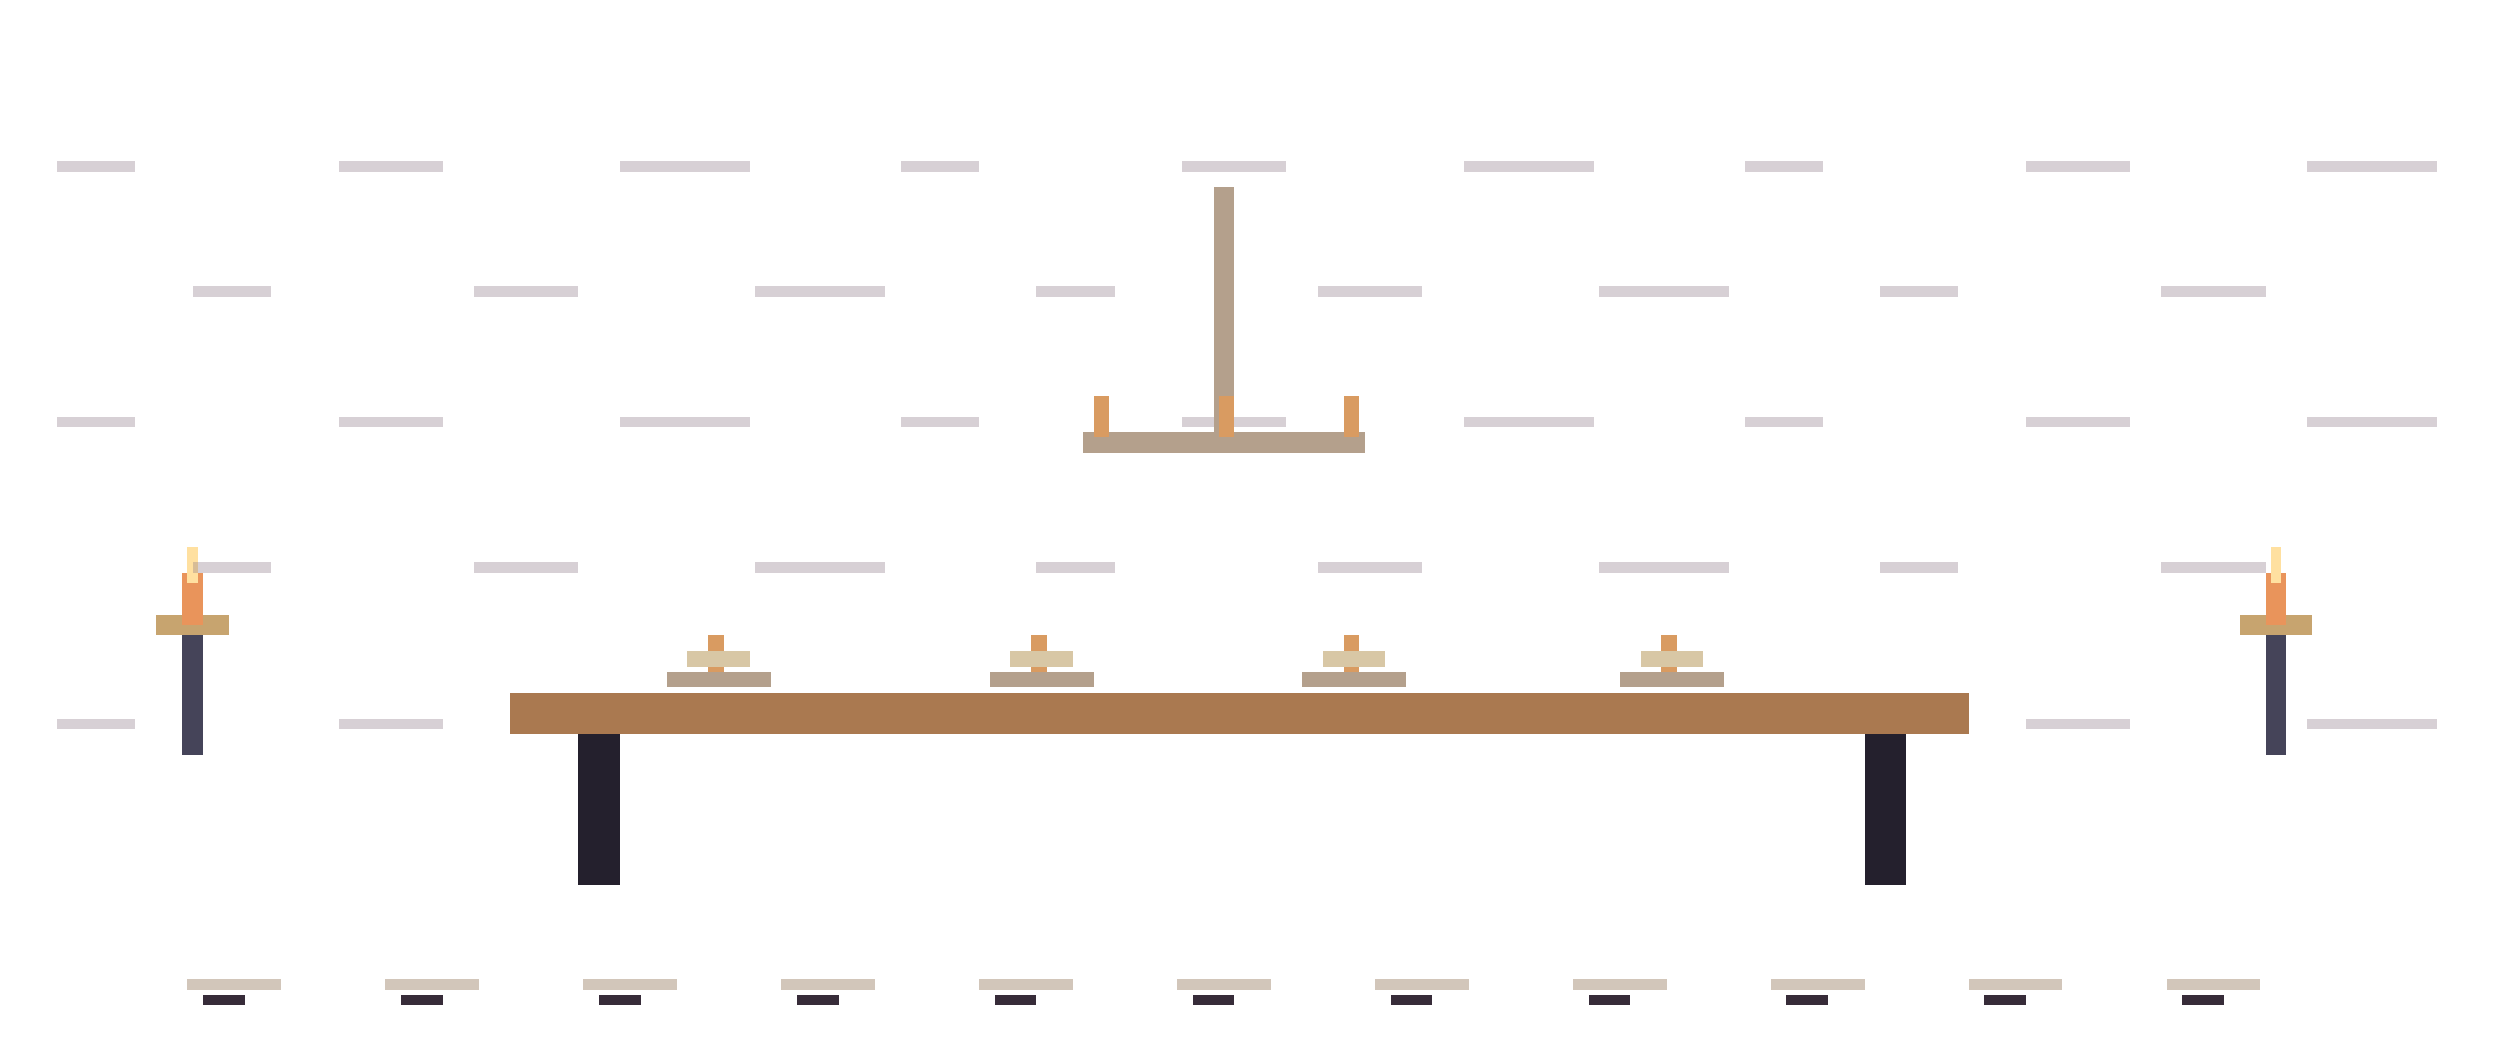
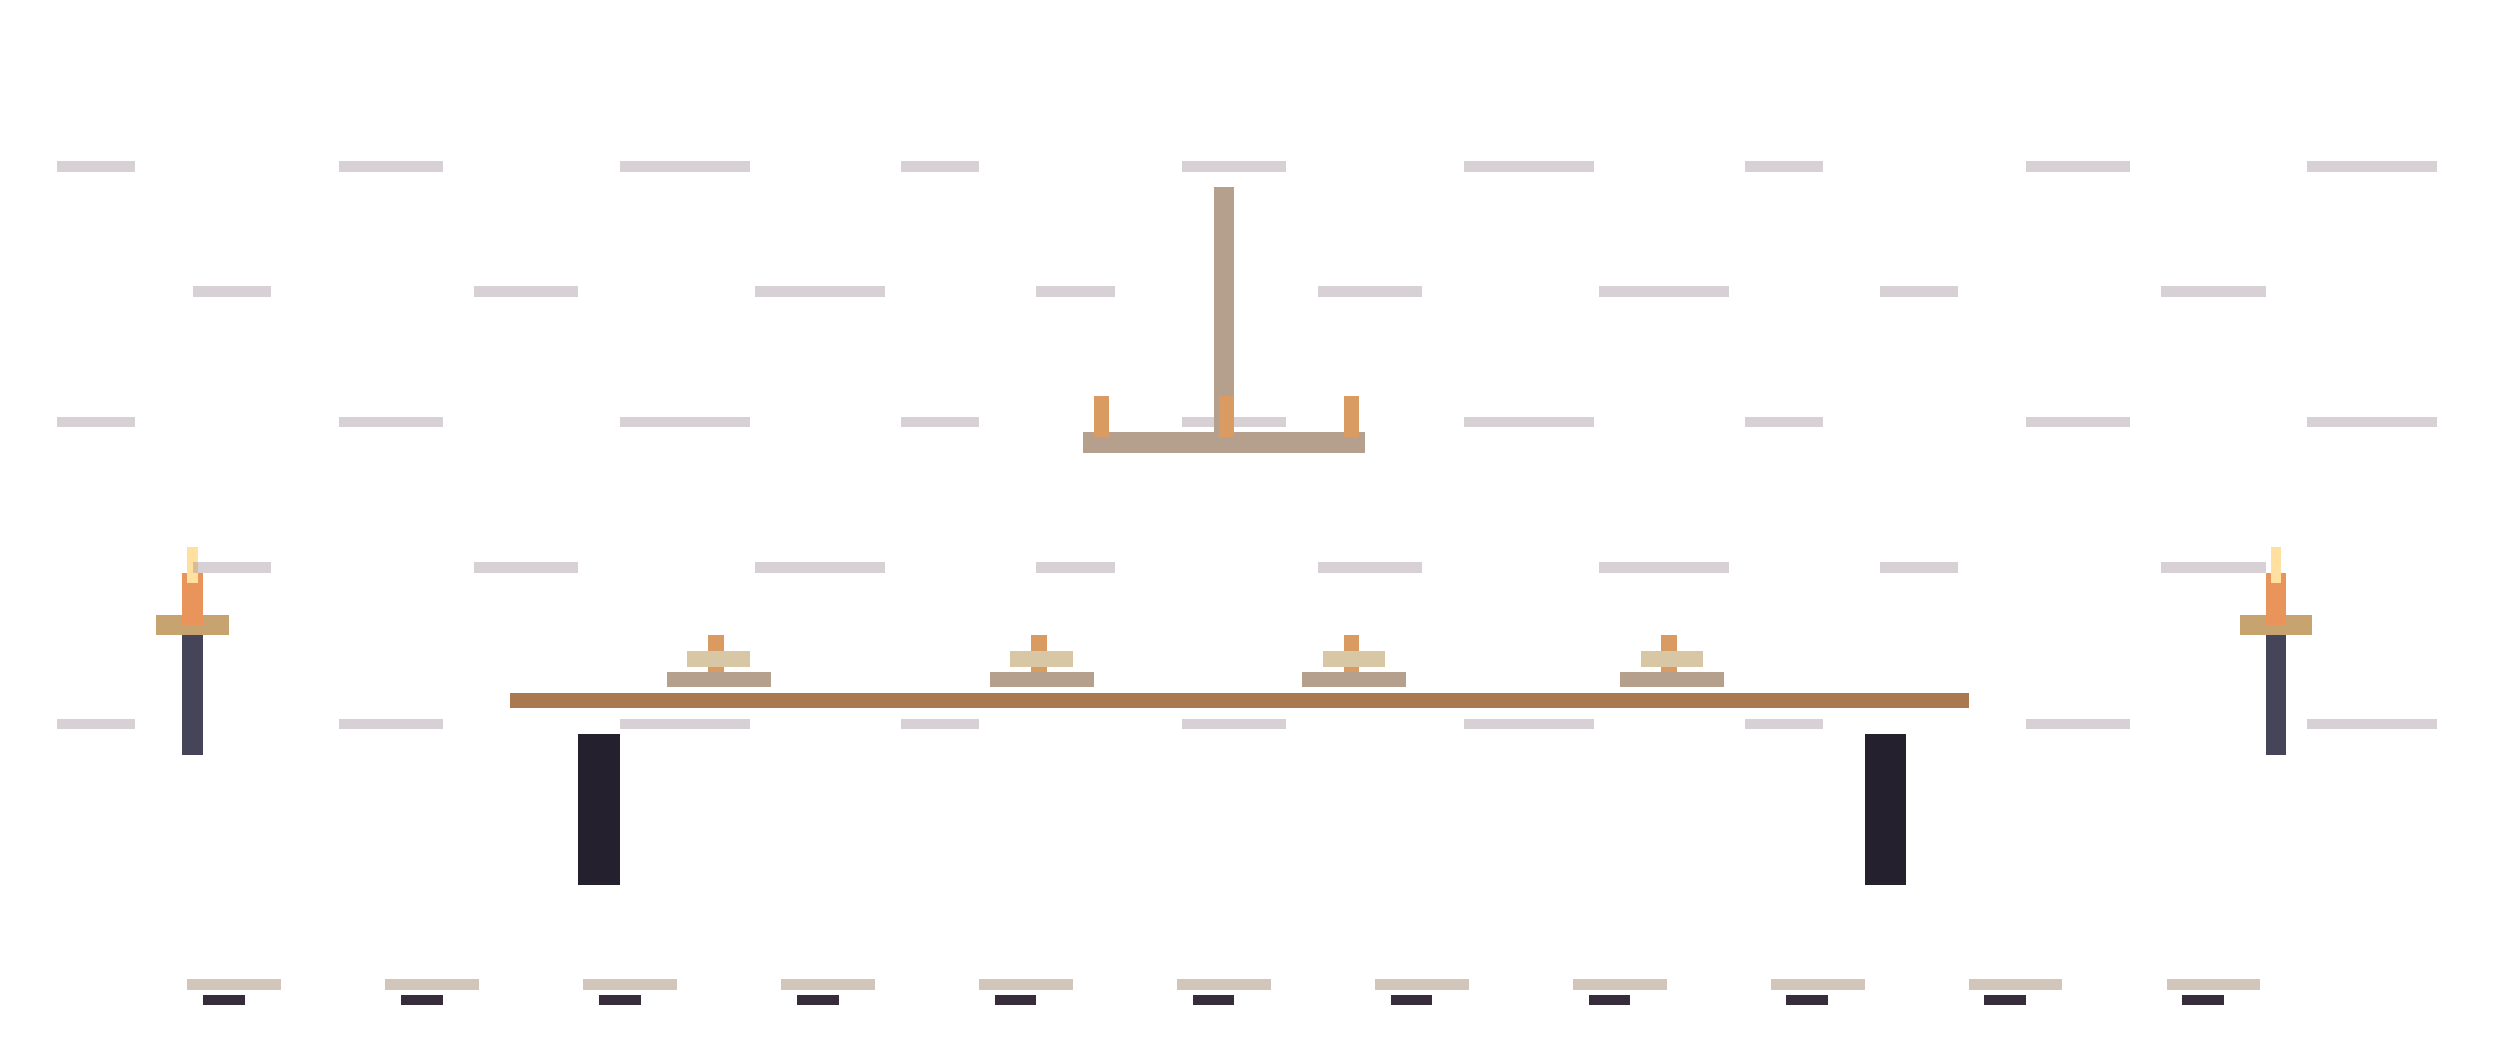
<svg xmlns="http://www.w3.org/2000/svg" viewBox="0 0 480 200" shape-rendering="crispEdges">
  <rect x="35" y="118" width="4" height="27" fill="#454459" />
  <rect x="30" y="118" width="14" height="4" fill="#c7a46f" />
  <rect x="35" y="110" width="4" height="10" fill="#e9945b" />
  <rect x="36" y="105" width="2" height="7" fill="#ffe0a0" />
  <rect x="435" y="118" width="4" height="27" fill="#454459" />
  <rect x="430" y="118" width="14" height="4" fill="#c7a46f" />
  <rect x="435" y="110" width="4" height="10" fill="#e9945b" />
  <rect x="436" y="105" width="2" height="7" fill="#ffe0a0" />
  <rect x="11" y="31" width="15" height="2" fill="#8b7583" opacity=".34" />
  <rect x="65" y="31" width="20" height="2" fill="#8b7583" opacity=".34" />
  <rect x="119" y="31" width="25" height="2" fill="#8b7583" opacity=".34" />
  <rect x="173" y="31" width="15" height="2" fill="#8b7583" opacity=".34" />
  <rect x="227" y="31" width="20" height="2" fill="#8b7583" opacity=".34" />
  <rect x="281" y="31" width="25" height="2" fill="#8b7583" opacity=".34" />
  <rect x="335" y="31" width="15" height="2" fill="#8b7583" opacity=".34" />
  <rect x="389" y="31" width="20" height="2" fill="#8b7583" opacity=".34" />
  <rect x="443" y="31" width="25" height="2" fill="#8b7583" opacity=".34" />
  <rect x="37" y="55" width="15" height="2" fill="#8b7583" opacity=".34" />
  <rect x="91" y="55" width="20" height="2" fill="#8b7583" opacity=".34" />
  <rect x="145" y="55" width="25" height="2" fill="#8b7583" opacity=".34" />
  <rect x="199" y="55" width="15" height="2" fill="#8b7583" opacity=".34" />
  <rect x="253" y="55" width="20" height="2" fill="#8b7583" opacity=".34" />
  <rect x="307" y="55" width="25" height="2" fill="#8b7583" opacity=".34" />
  <rect x="361" y="55" width="15" height="2" fill="#8b7583" opacity=".34" />
  <rect x="415" y="55" width="20" height="2" fill="#8b7583" opacity=".34" />
  <rect x="11" y="80" width="15" height="2" fill="#8b7583" opacity=".34" />
  <rect x="65" y="80" width="20" height="2" fill="#8b7583" opacity=".34" />
  <rect x="119" y="80" width="25" height="2" fill="#8b7583" opacity=".34" />
  <rect x="173" y="80" width="15" height="2" fill="#8b7583" opacity=".34" />
  <rect x="227" y="80" width="20" height="2" fill="#8b7583" opacity=".34" />
  <rect x="281" y="80" width="25" height="2" fill="#8b7583" opacity=".34" />
  <rect x="335" y="80" width="15" height="2" fill="#8b7583" opacity=".34" />
  <rect x="389" y="80" width="20" height="2" fill="#8b7583" opacity=".34" />
  <rect x="443" y="80" width="25" height="2" fill="#8b7583" opacity=".34" />
  <rect x="37" y="108" width="15" height="2" fill="#8b7583" opacity=".34" />
  <rect x="91" y="108" width="20" height="2" fill="#8b7583" opacity=".34" />
  <rect x="145" y="108" width="25" height="2" fill="#8b7583" opacity=".34" />
  <rect x="199" y="108" width="15" height="2" fill="#8b7583" opacity=".34" />
  <rect x="253" y="108" width="20" height="2" fill="#8b7583" opacity=".34" />
  <rect x="307" y="108" width="25" height="2" fill="#8b7583" opacity=".34" />
  <rect x="361" y="108" width="15" height="2" fill="#8b7583" opacity=".34" />
  <rect x="415" y="108" width="20" height="2" fill="#8b7583" opacity=".34" />
  <rect x="11" y="138" width="15" height="2" fill="#8b7583" opacity=".34" />
  <rect x="65" y="138" width="20" height="2" fill="#8b7583" opacity=".34" />
  <rect x="119" y="138" width="25" height="2" fill="#8b7583" opacity=".34" />
  <rect x="173" y="138" width="15" height="2" fill="#8b7583" opacity=".34" />
  <rect x="227" y="138" width="20" height="2" fill="#8b7583" opacity=".34" />
  <rect x="281" y="138" width="25" height="2" fill="#8b7583" opacity=".34" />
  <rect x="335" y="138" width="15" height="2" fill="#8b7583" opacity=".34" />
  <rect x="389" y="138" width="20" height="2" fill="#8b7583" opacity=".34" />
  <rect x="443" y="138" width="25" height="2" fill="#8b7583" opacity=".34" />
  <rect x="36" y="188" width="18" height="2" fill="#b4a08c" opacity=".6" />
  <rect x="39" y="191" width="8" height="2" fill="#372c39" />
  <rect x="74" y="188" width="18" height="2" fill="#b4a08c" opacity=".6" />
  <rect x="77" y="191" width="8" height="2" fill="#372c39" />
  <rect x="112" y="188" width="18" height="2" fill="#b4a08c" opacity=".6" />
  <rect x="115" y="191" width="8" height="2" fill="#372c39" />
  <rect x="150" y="188" width="18" height="2" fill="#b4a08c" opacity=".6" />
  <rect x="153" y="191" width="8" height="2" fill="#372c39" />
  <rect x="188" y="188" width="18" height="2" fill="#b4a08c" opacity=".6" />
  <rect x="191" y="191" width="8" height="2" fill="#372c39" />
  <rect x="226" y="188" width="18" height="2" fill="#b4a08c" opacity=".6" />
  <rect x="229" y="191" width="8" height="2" fill="#372c39" />
  <rect x="264" y="188" width="18" height="2" fill="#b4a08c" opacity=".6" />
  <rect x="267" y="191" width="8" height="2" fill="#372c39" />
  <rect x="302" y="188" width="18" height="2" fill="#b4a08c" opacity=".6" />
  <rect x="305" y="191" width="8" height="2" fill="#372c39" />
  <rect x="340" y="188" width="18" height="2" fill="#b4a08c" opacity=".6" />
  <rect x="343" y="191" width="8" height="2" fill="#372c39" />
  <rect x="378" y="188" width="18" height="2" fill="#b4a08c" opacity=".6" />
  <rect x="381" y="191" width="8" height="2" fill="#372c39" />
  <rect x="416" y="188" width="18" height="2" fill="#b4a08c" opacity=".6" />
  <rect x="419" y="191" width="8" height="2" fill="#372c39" />
-   <rect x="98" y="133" width="280" height="8" fill="#aa7950" />
+   <rect x="98" y="133" width="280" height="3" fill="#aa7950" />
  <rect x="111" y="141" width="8" height="29" fill="#24202d" />
  <rect x="358" y="141" width="8" height="29" fill="#24202d" />
  <rect x="128" y="129" width="20" height="3" fill="#b4a08c" />
  <rect x="136" y="122" width="3" height="7" fill="#d99b61" />
  <rect x="132" y="125" width="12" height="3" fill="#d8c7a5" />
  <rect x="190" y="129" width="20" height="3" fill="#b4a08c" />
  <rect x="198" y="122" width="3" height="7" fill="#d99b61" />
  <rect x="194" y="125" width="12" height="3" fill="#d8c7a5" />
  <rect x="250" y="129" width="20" height="3" fill="#b4a08c" />
  <rect x="258" y="122" width="3" height="7" fill="#d99b61" />
  <rect x="254" y="125" width="12" height="3" fill="#d8c7a5" />
  <rect x="311" y="129" width="20" height="3" fill="#b4a08c" />
  <rect x="319" y="122" width="3" height="7" fill="#d99b61" />
  <rect x="315" y="125" width="12" height="3" fill="#d8c7a5" />
  <rect x="233" y="36" width="4" height="48" fill="#b4a08c" />
  <rect x="208" y="83" width="54" height="4" fill="#b4a08c" />
  <rect x="210" y="76" width="3" height="8" fill="#d99b61" />
  <rect x="234" y="76" width="3" height="8" fill="#d99b61" />
  <rect x="258" y="76" width="3" height="8" fill="#d99b61" />
</svg>
